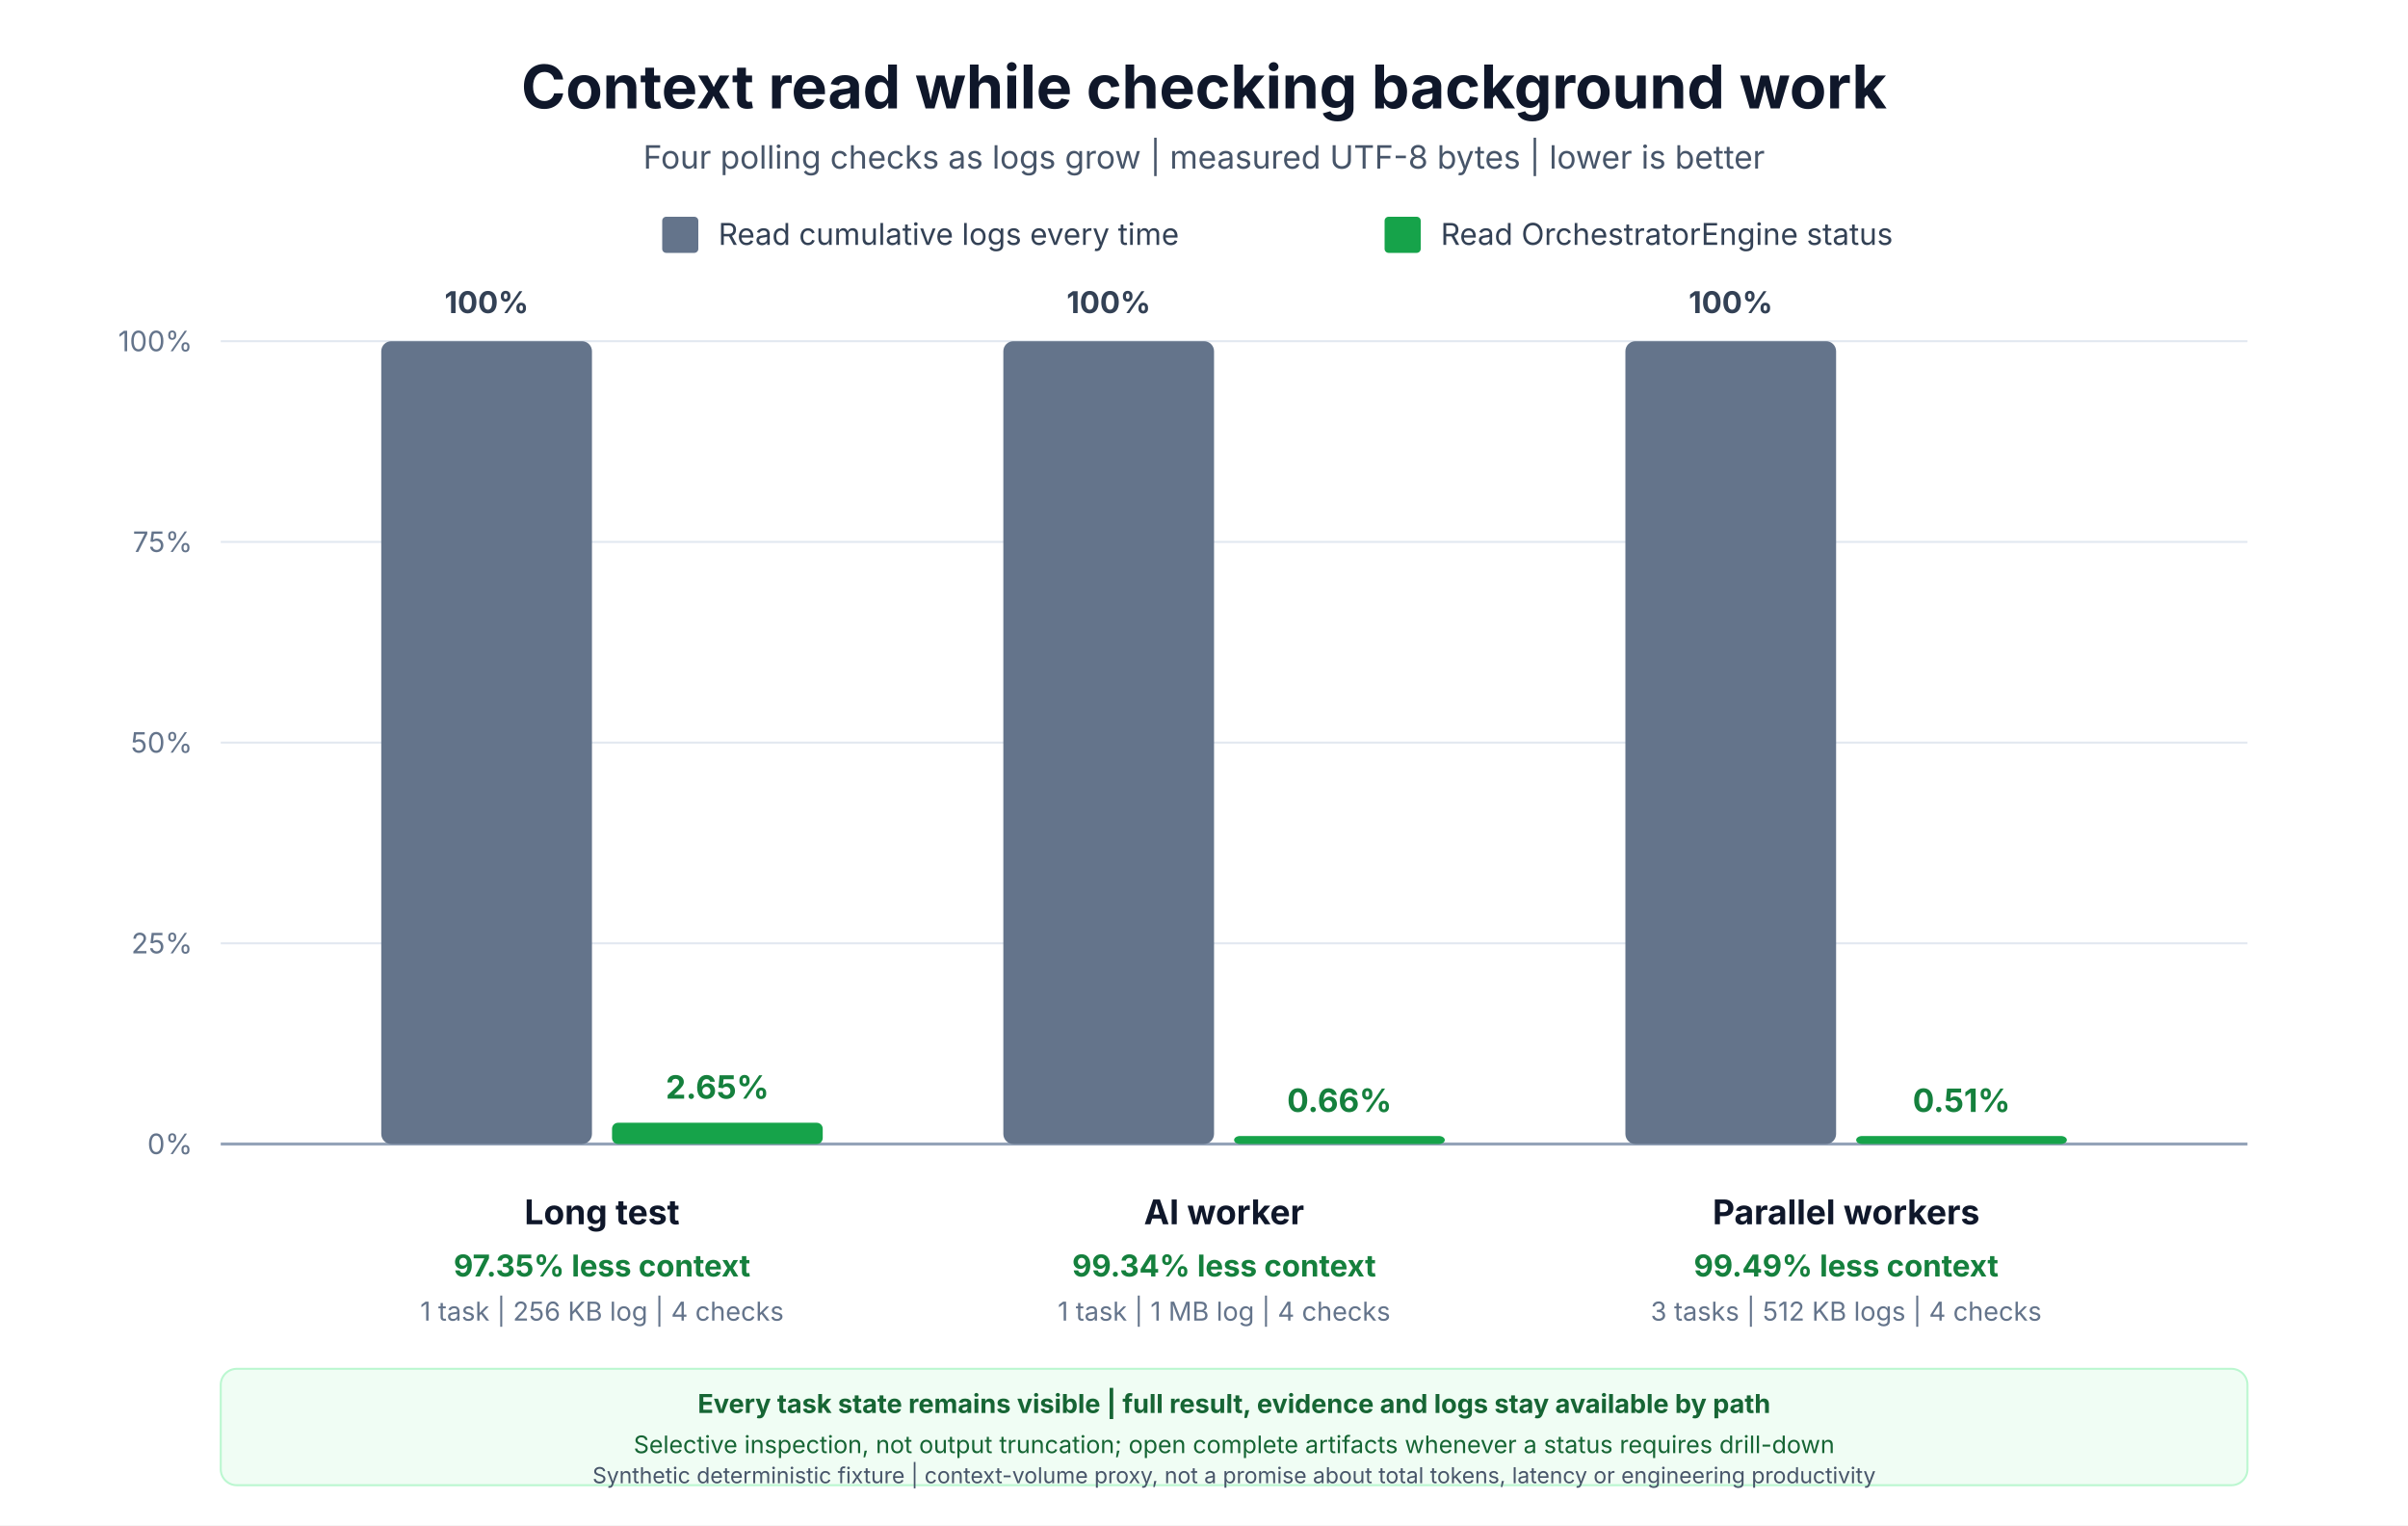
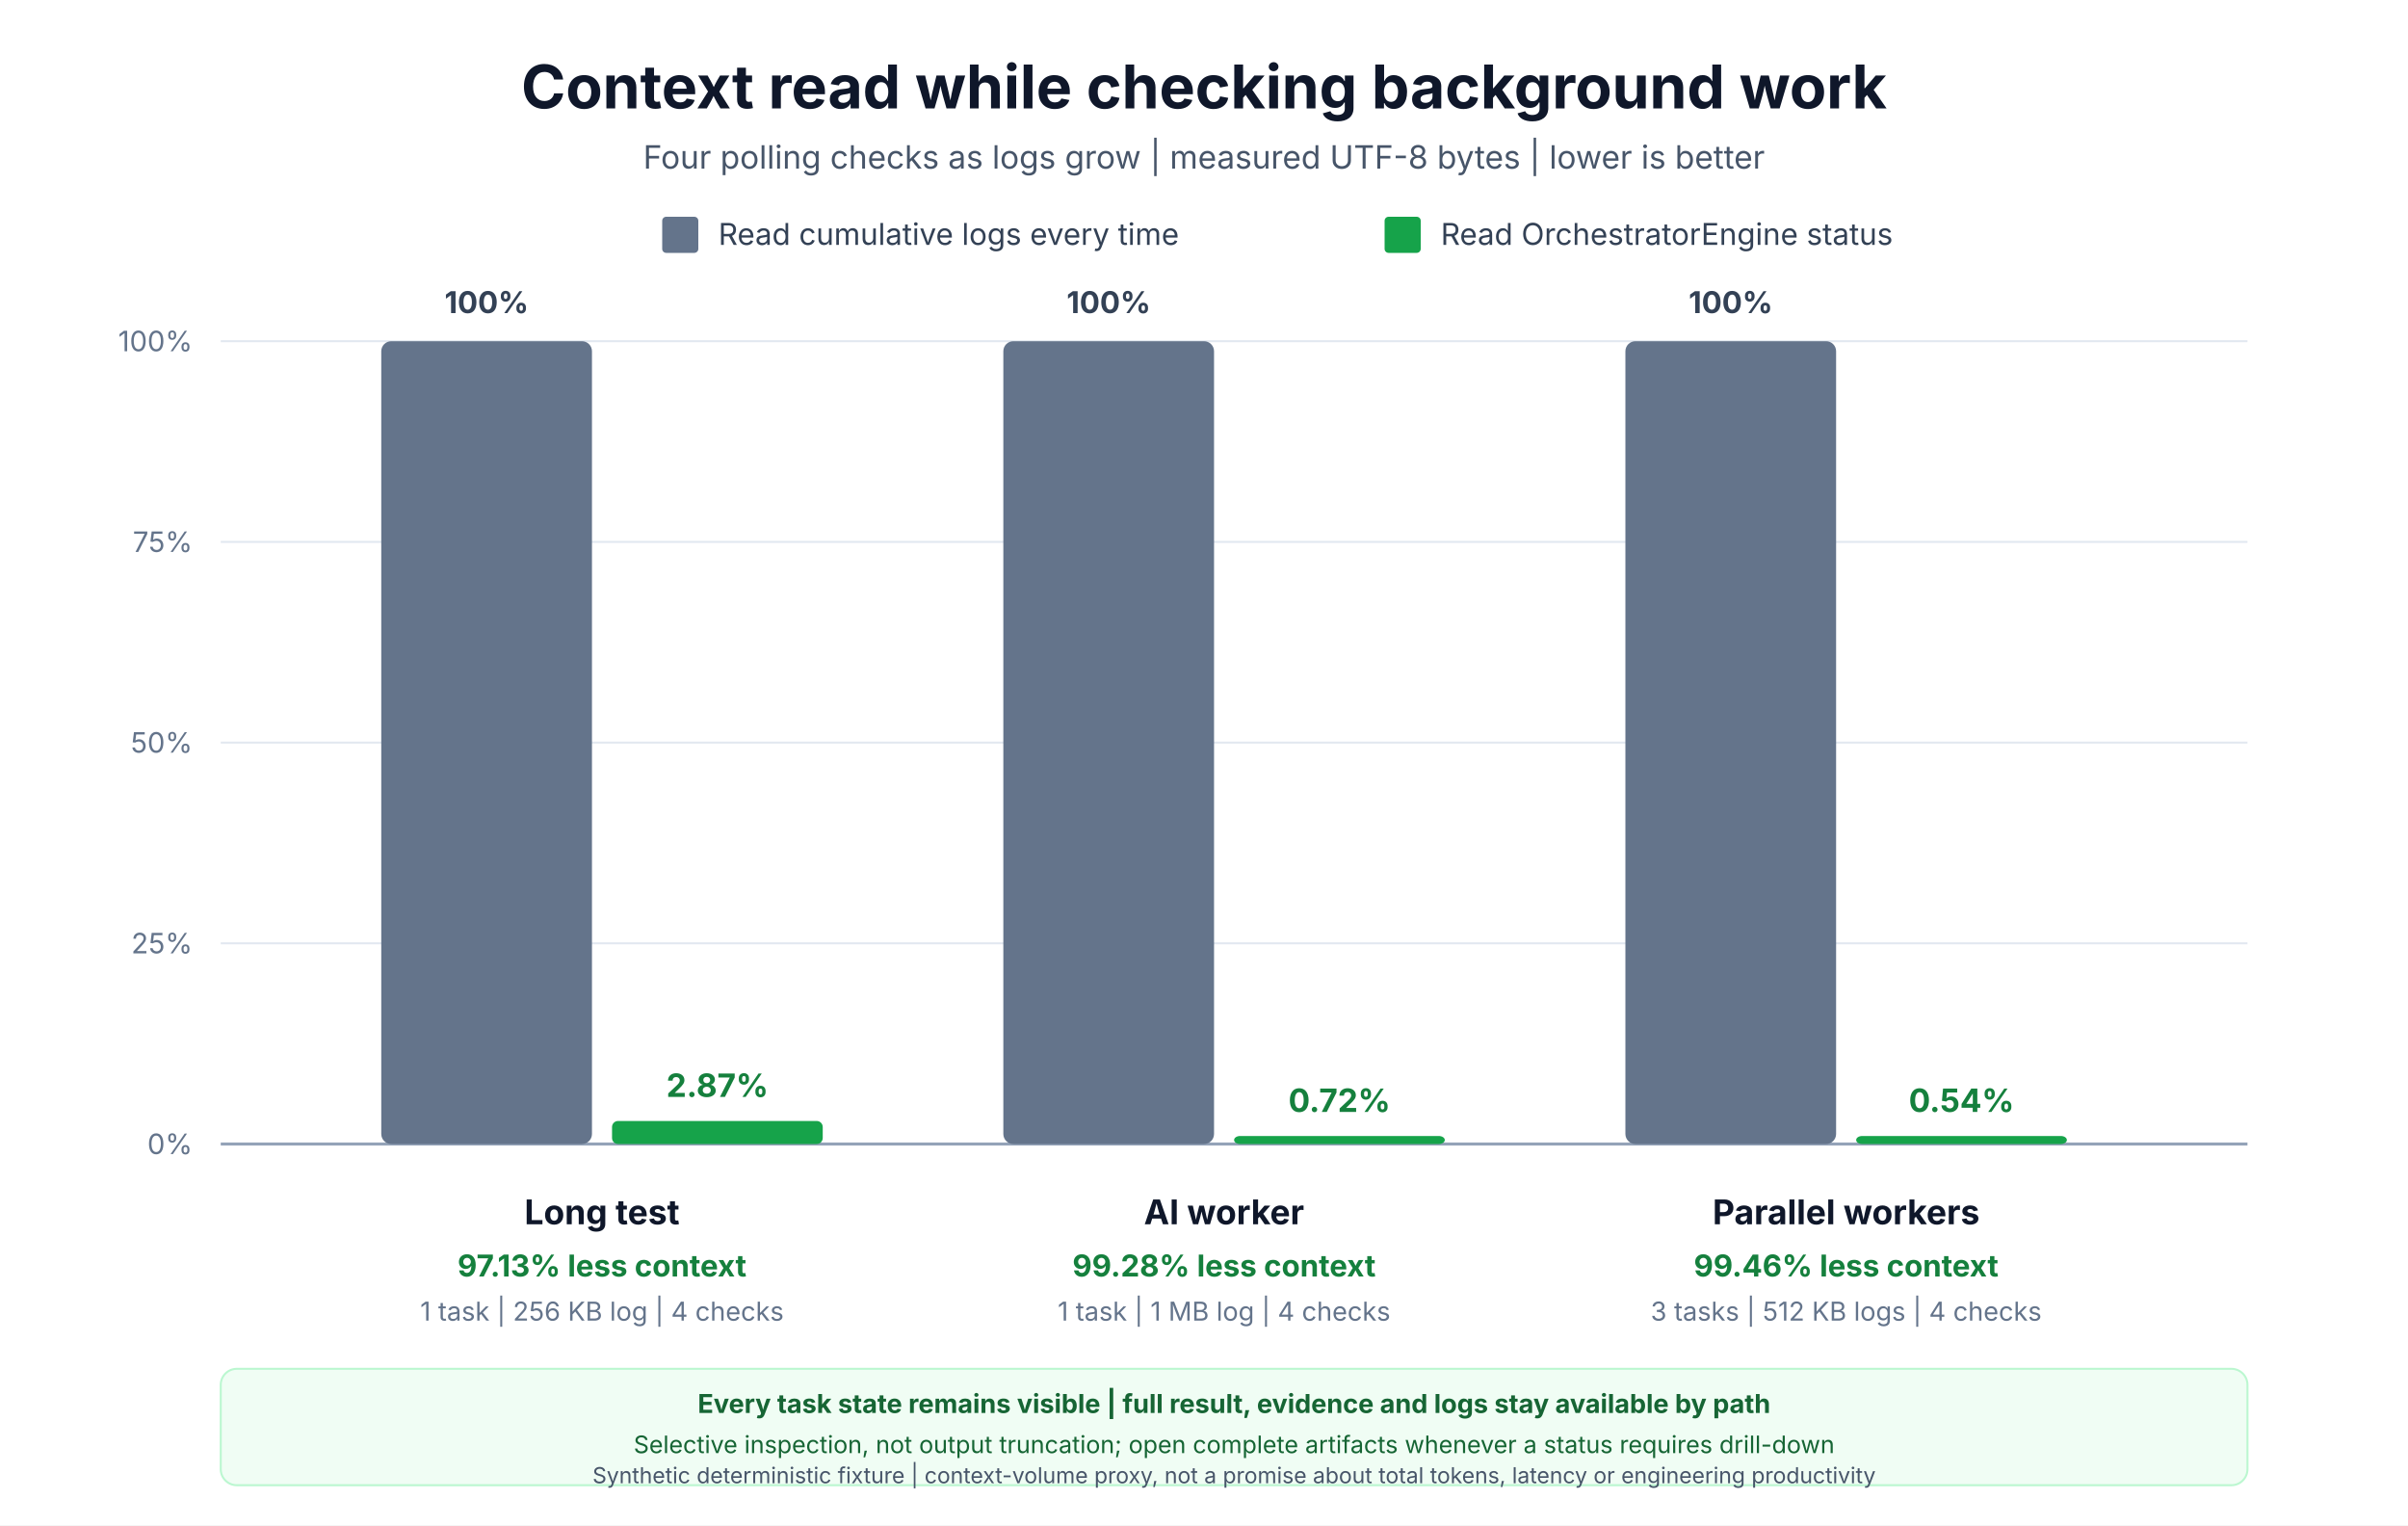
<svg xmlns="http://www.w3.org/2000/svg" width="1200" height="760" viewBox="0 0 1200 760" role="img" aria-labelledby="title description">
  <rect width="1200" height="760" fill="#ffffff" />
  <text x="600" y="54" text-anchor="middle" font-family="Inter, Arial, sans-serif" font-size="30" font-weight="700" fill="#0f172a">Context read while checking background work</text>
  <text x="600" y="84" text-anchor="middle" font-family="Inter, Arial, sans-serif" font-size="16" fill="#475569">Four polling checks as logs grow | measured UTF-8 bytes | lower is better</text>
  <rect x="330" y="108" width="18" height="18" rx="2" fill="#64748b" />
  <text x="358" y="122" font-family="Inter, Arial, sans-serif" font-size="15" fill="#334155">Read cumulative logs every time</text>
  <rect x="690" y="108" width="18" height="18" rx="2" fill="#16a34a" />
  <text x="718" y="122" font-family="Inter, Arial, sans-serif" font-size="15" fill="#334155">Read OrchestratorEngine status</text>
  <line x1="110" y1="570" x2="1120" y2="570" stroke="#94a3b8" stroke-width="1.5" />
  <line x1="110" y1="470" x2="1120" y2="470" stroke="#e2e8f0" />
  <line x1="110" y1="370" x2="1120" y2="370" stroke="#e2e8f0" />
  <line x1="110" y1="270" x2="1120" y2="270" stroke="#e2e8f0" />
  <line x1="110" y1="170" x2="1120" y2="170" stroke="#e2e8f0" />
  <text x="96" y="575" text-anchor="end" font-family="Inter, Arial, sans-serif" font-size="14" fill="#64748b">0%</text>
  <text x="96" y="475" text-anchor="end" font-family="Inter, Arial, sans-serif" font-size="14" fill="#64748b">25%</text>
  <text x="96" y="375" text-anchor="end" font-family="Inter, Arial, sans-serif" font-size="14" fill="#64748b">50%</text>
  <text x="96" y="275" text-anchor="end" font-family="Inter, Arial, sans-serif" font-size="14" fill="#64748b">75%</text>
  <text x="96" y="175" text-anchor="end" font-family="Inter, Arial, sans-serif" font-size="14" fill="#64748b">100%</text>
  <rect x="190" y="170" width="105" height="400" rx="5" fill="#64748b" />
-   <rect x="305" y="559.40" width="105" height="10.60" rx="3" fill="#16a34a" />
+   <rect x="305" y="558.52" width="105" height="11.48" rx="3" fill="#16a34a" />
  <text x="242.5" y="156" text-anchor="middle" font-family="Inter, Arial, sans-serif" font-size="15" font-weight="700" fill="#334155">100%</text>
-   <text x="357.5" y="547.40" text-anchor="middle" font-family="Inter, Arial, sans-serif" font-size="16" font-weight="700" fill="#15803d">2.65%</text>
+   <text x="357.5" y="546.52" text-anchor="middle" font-family="Inter, Arial, sans-serif" font-size="16" font-weight="700" fill="#15803d">2.87%</text>
  <text x="300" y="610" text-anchor="middle" font-family="Inter, Arial, sans-serif" font-size="17" font-weight="700" fill="#0f172a">Long test</text>
-   <text x="300" y="636" text-anchor="middle" font-family="Inter, Arial, sans-serif" font-size="15" font-weight="700" fill="#15803d">97.35% less context</text>
+   <text x="300" y="636" text-anchor="middle" font-family="Inter, Arial, sans-serif" font-size="15" font-weight="700" fill="#15803d">97.13% less context</text>
  <text x="300" y="658" text-anchor="middle" font-family="Inter, Arial, sans-serif" font-size="13" fill="#64748b">1 task | 256 KB log | 4 checks</text>
  <rect x="500" y="170" width="105" height="400" rx="5" fill="#64748b" />
  <rect x="615" y="566.00" width="105" height="4.00" rx="3" fill="#16a34a" />
  <text x="552.5" y="156" text-anchor="middle" font-family="Inter, Arial, sans-serif" font-size="15" font-weight="700" fill="#334155">100%</text>
-   <text x="667.5" y="554.00" text-anchor="middle" font-family="Inter, Arial, sans-serif" font-size="16" font-weight="700" fill="#15803d">0.66%</text>
+   <text x="667.5" y="554.00" text-anchor="middle" font-family="Inter, Arial, sans-serif" font-size="16" font-weight="700" fill="#15803d">0.72%</text>
  <text x="610" y="610" text-anchor="middle" font-family="Inter, Arial, sans-serif" font-size="17" font-weight="700" fill="#0f172a">AI worker</text>
-   <text x="610" y="636" text-anchor="middle" font-family="Inter, Arial, sans-serif" font-size="15" font-weight="700" fill="#15803d">99.34% less context</text>
+   <text x="610" y="636" text-anchor="middle" font-family="Inter, Arial, sans-serif" font-size="15" font-weight="700" fill="#15803d">99.28% less context</text>
  <text x="610" y="658" text-anchor="middle" font-family="Inter, Arial, sans-serif" font-size="13" fill="#64748b">1 task | 1 MB log | 4 checks</text>
  <rect x="810" y="170" width="105" height="400" rx="5" fill="#64748b" />
  <rect x="925" y="566.00" width="105" height="4.00" rx="3" fill="#16a34a" />
  <text x="862.5" y="156" text-anchor="middle" font-family="Inter, Arial, sans-serif" font-size="15" font-weight="700" fill="#334155">100%</text>
-   <text x="977.5" y="554.00" text-anchor="middle" font-family="Inter, Arial, sans-serif" font-size="16" font-weight="700" fill="#15803d">0.51%</text>
+   <text x="977.5" y="554.00" text-anchor="middle" font-family="Inter, Arial, sans-serif" font-size="16" font-weight="700" fill="#15803d">0.54%</text>
  <text x="920" y="610" text-anchor="middle" font-family="Inter, Arial, sans-serif" font-size="17" font-weight="700" fill="#0f172a">Parallel workers</text>
-   <text x="920" y="636" text-anchor="middle" font-family="Inter, Arial, sans-serif" font-size="15" font-weight="700" fill="#15803d">99.49% less context</text>
+   <text x="920" y="636" text-anchor="middle" font-family="Inter, Arial, sans-serif" font-size="15" font-weight="700" fill="#15803d">99.46% less context</text>
  <text x="920" y="658" text-anchor="middle" font-family="Inter, Arial, sans-serif" font-size="13" fill="#64748b">3 tasks | 512 KB logs | 4 checks</text>
  <rect x="110" y="682" width="1010" height="58" rx="8" fill="#f0fdf4" stroke="#bbf7d0" />
  <text x="615" y="704" text-anchor="middle" font-family="Inter, Arial, sans-serif" font-size="13" font-weight="700" fill="#166534">Every task state remains visible | full result, evidence and logs stay available by path</text>
  <text x="615" y="724" text-anchor="middle" font-family="Inter, Arial, sans-serif" font-size="12" fill="#166534">Selective inspection, not output truncation; open complete artifacts whenever a status requires drill-down</text>
  <text x="615" y="739" text-anchor="middle" font-family="Inter, Arial, sans-serif" font-size="11" fill="#475569">Synthetic deterministic fixture | context-volume proxy, not a promise about total tokens, latency or engineering productivity</text>
</svg>
